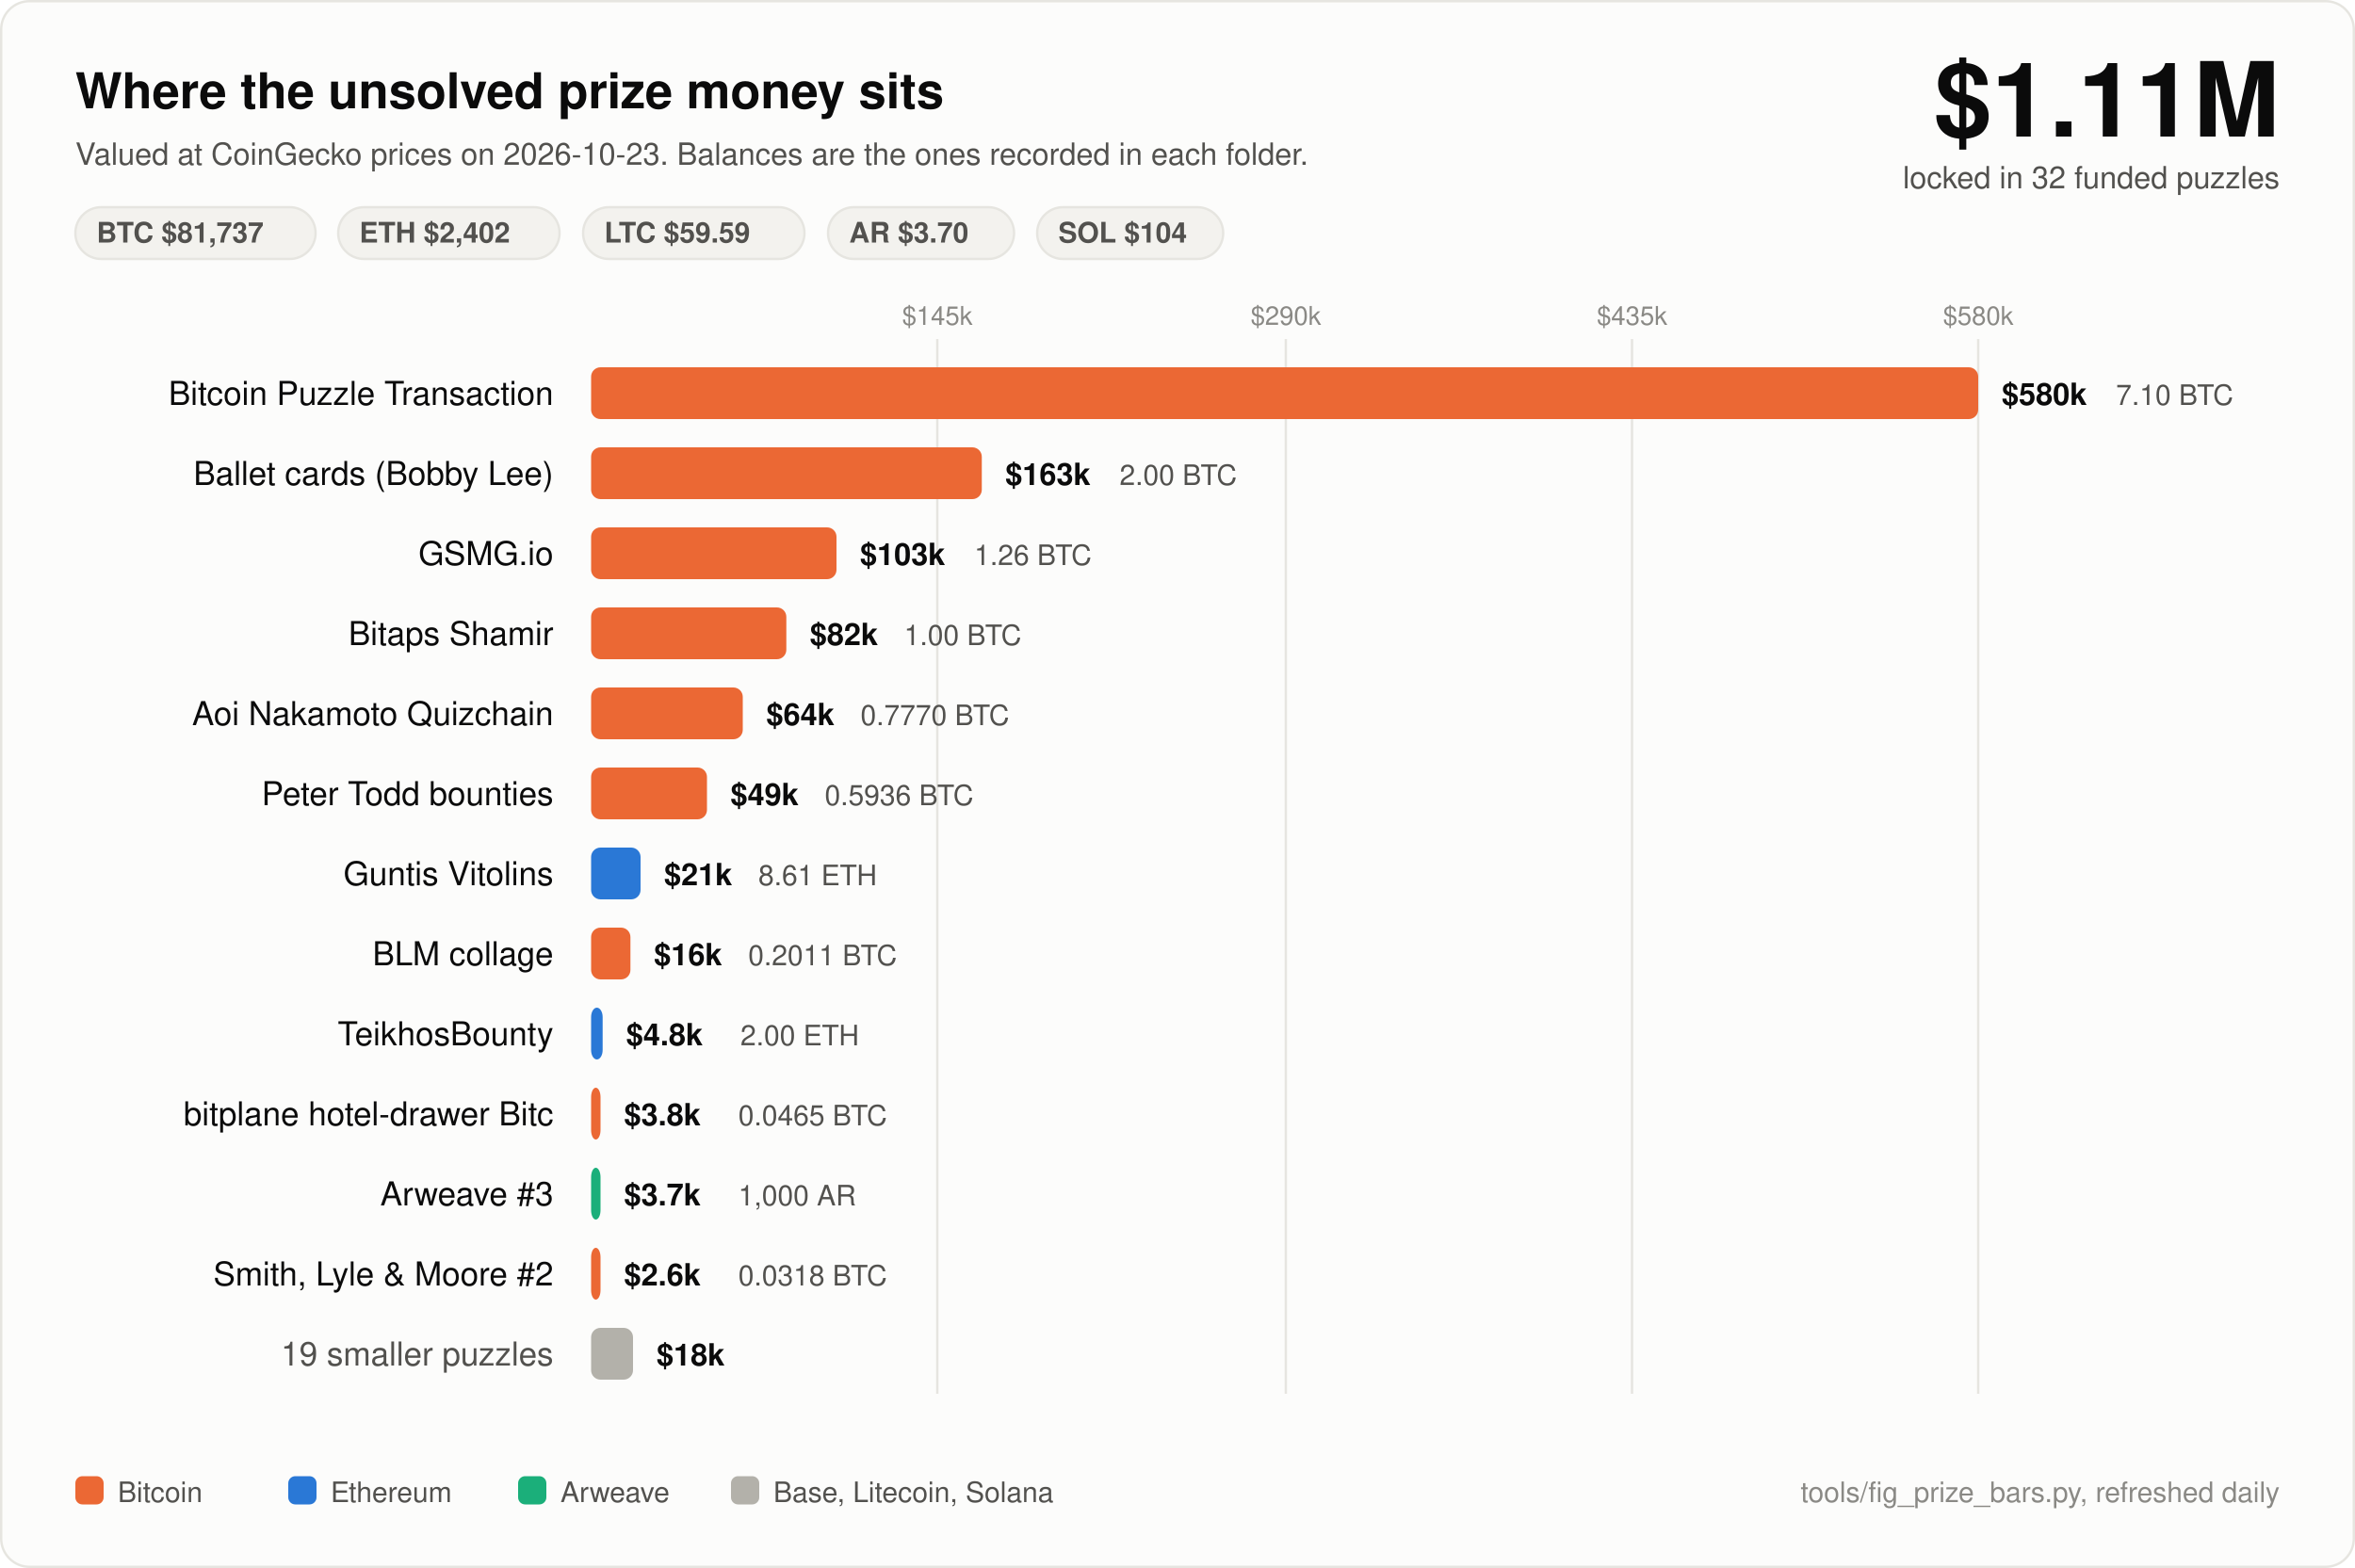
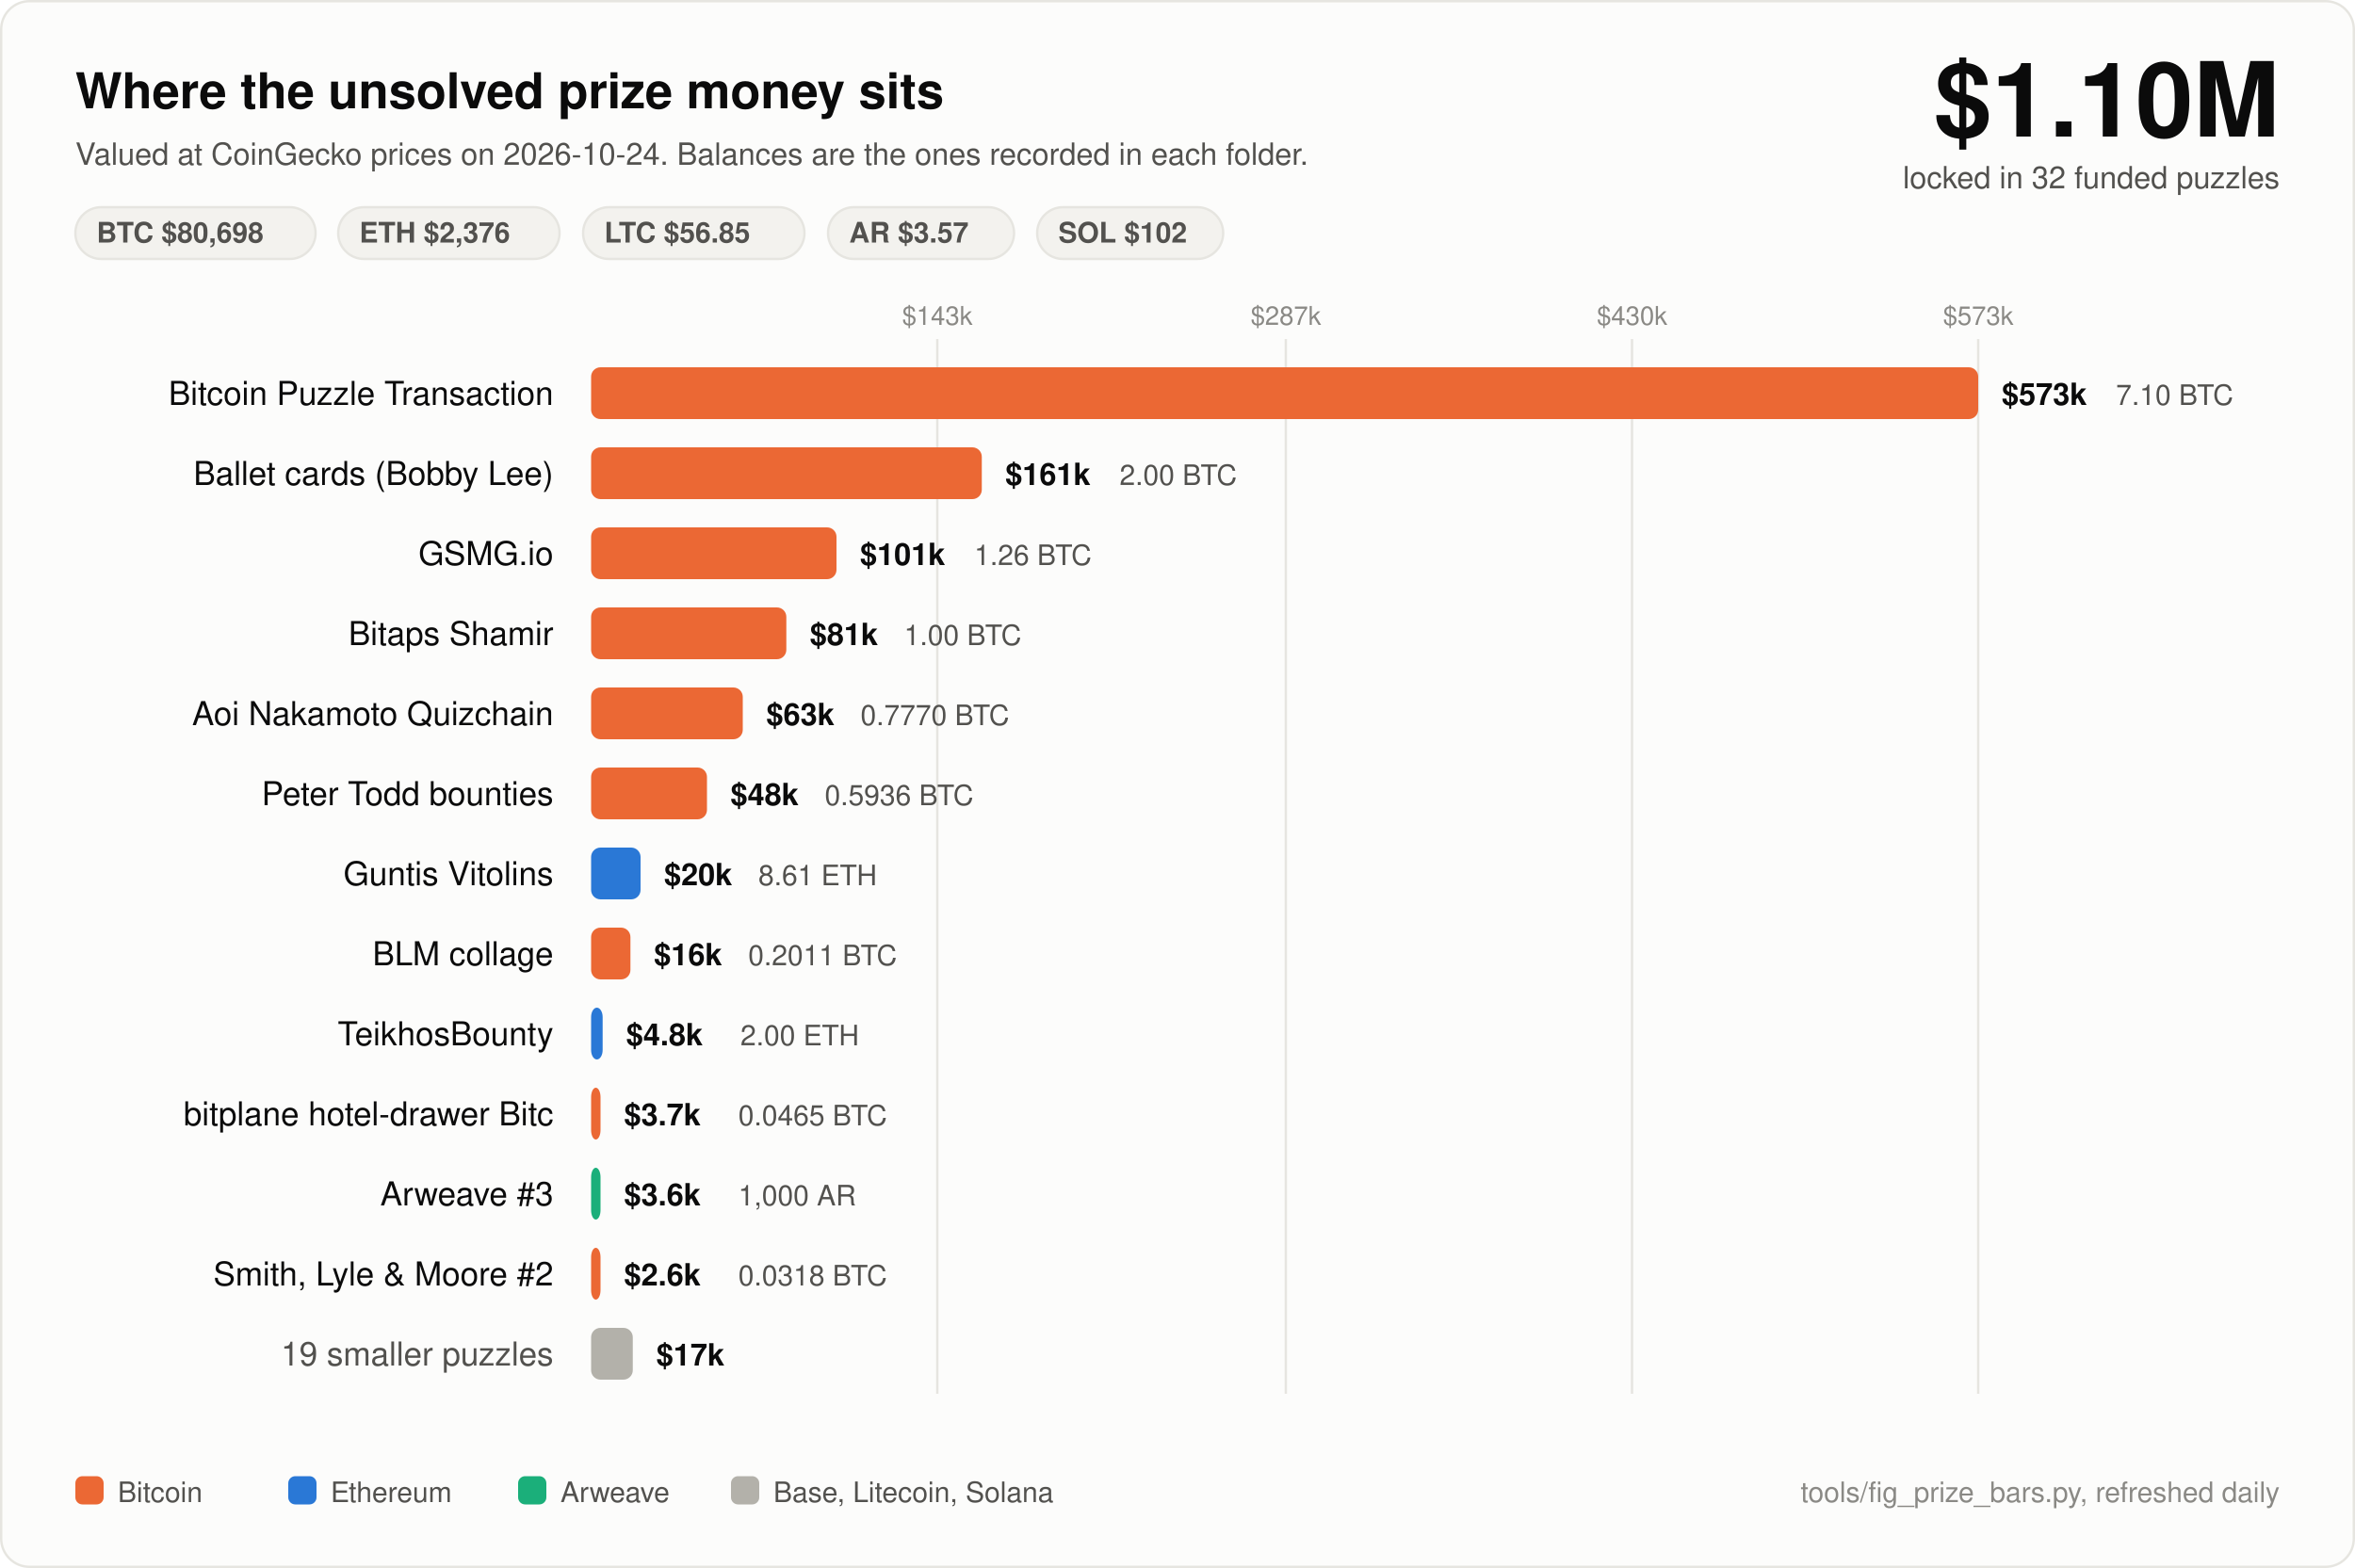
<svg xmlns="http://www.w3.org/2000/svg" width="1000" height="666" viewBox="0 0 1000 666" font-family="ui-sans-serif, -apple-system, Segoe UI, Helvetica, Arial, sans-serif">
  <rect x="0.5" y="0.5" width="999" height="665" rx="12" fill="#fcfcfb" stroke="#e6e5e0" />
  <text x="32" y="46" fill="#0b0b0b" font-size="21" font-weight="700">Where the unsolved prize money sits</text>
-   <text x="32" y="70" fill="#52514e" font-size="13">Valued at CoinGecko prices on 2026-10-23. Balances are the ones recorded in each folder.</text>
-   <text x="968" y="58" fill="#0b0b0b" font-size="44" font-weight="700" text-anchor="end">$1.11M</text>
+   <text x="32" y="70" fill="#52514e" font-size="13">Valued at CoinGecko prices on 2026-10-24. Balances are the ones recorded in each folder.</text>
+   <text x="968" y="58" fill="#0b0b0b" font-size="44" font-weight="700" text-anchor="end">$1.10M</text>
  <text x="968" y="80" fill="#52514e" font-size="13" text-anchor="end">locked in 32 funded puzzles</text>
  <rect x="32" y="88" width="102" height="22" rx="11" fill="#f3f2ee" stroke="#e6e5e0" />
-   <text x="41" y="103" fill="#52514e" font-size="12" font-weight="600">BTC $81,737</text>
+   <text x="41" y="103" fill="#52514e" font-size="12" font-weight="600">BTC $80,698</text>
  <rect x="143.6" y="88" width="94" height="22" rx="11" fill="#f3f2ee" stroke="#e6e5e0" />
-   <text x="152.6" y="103" fill="#52514e" font-size="12" font-weight="600">ETH $2,402</text>
+   <text x="152.6" y="103" fill="#52514e" font-size="12" font-weight="600">ETH $2,376</text>
  <rect x="247.6" y="88" width="94" height="22" rx="11" fill="#f3f2ee" stroke="#e6e5e0" />
-   <text x="256.6" y="103" fill="#52514e" font-size="12" font-weight="600">LTC $59.59</text>
+   <text x="256.6" y="103" fill="#52514e" font-size="12" font-weight="600">LTC $56.85</text>
  <rect x="351.6" y="88" width="79" height="22" rx="11" fill="#f3f2ee" stroke="#e6e5e0" />
-   <text x="360.6" y="103" fill="#52514e" font-size="12" font-weight="600">AR $3.70</text>
+   <text x="360.6" y="103" fill="#52514e" font-size="12" font-weight="600">AR $3.57</text>
  <rect x="440.4" y="88" width="79" height="22" rx="11" fill="#f3f2ee" stroke="#e6e5e0" />
-   <text x="449.4" y="103" fill="#52514e" font-size="12" font-weight="600">SOL $104</text>
+   <text x="449.4" y="103" fill="#52514e" font-size="12" font-weight="600">SOL $102</text>
  <line x1="398" y1="144" x2="398" y2="592" stroke="#e6e5e0" stroke-width="1" />
-   <text x="398" y="138" fill="#8a8985" font-size="11" text-anchor="middle">$145k</text>
+   <text x="398" y="138" fill="#8a8985" font-size="11" text-anchor="middle">$143k</text>
  <line x1="546" y1="144" x2="546" y2="592" stroke="#e6e5e0" stroke-width="1" />
-   <text x="546" y="138" fill="#8a8985" font-size="11" text-anchor="middle">$290k</text>
+   <text x="546" y="138" fill="#8a8985" font-size="11" text-anchor="middle">$287k</text>
  <line x1="693" y1="144" x2="693" y2="592" stroke="#e6e5e0" stroke-width="1" />
-   <text x="693" y="138" fill="#8a8985" font-size="11" text-anchor="middle">$435k</text>
+   <text x="693" y="138" fill="#8a8985" font-size="11" text-anchor="middle">$430k</text>
  <line x1="840" y1="144" x2="840" y2="592" stroke="#e6e5e0" stroke-width="1" />
-   <text x="840" y="138" fill="#8a8985" font-size="11" text-anchor="middle">$580k</text>
+   <text x="840" y="138" fill="#8a8985" font-size="11" text-anchor="middle">$573k</text>
  <text x="235" y="172" fill="#0b0b0b" font-size="14" text-anchor="end">Bitcoin Puzzle Transaction</text>
  <rect x="251" y="156" width="589.0" height="22" rx="4" fill="#eb6834" />
-   <text x="850.0" y="172" fill="#0b0b0b" font-size="13" font-weight="600">$580k</text>
+   <text x="850.0" y="172" fill="#0b0b0b" font-size="13" font-weight="600">$573k</text>
  <text x="898.5" y="172" fill="#52514e" font-size="12">7.10 BTC</text>
  <text x="235" y="206" fill="#0b0b0b" font-size="14" text-anchor="end">Ballet cards (Bobby Lee)</text>
  <rect x="251" y="190" width="165.9" height="22" rx="4" fill="#eb6834" />
-   <text x="426.9" y="206" fill="#0b0b0b" font-size="13" font-weight="600">$163k</text>
+   <text x="426.9" y="206" fill="#0b0b0b" font-size="13" font-weight="600">$161k</text>
  <text x="475.4" y="206" fill="#52514e" font-size="12">2.00 BTC</text>
  <text x="235" y="240" fill="#0b0b0b" font-size="14" text-anchor="end">GSMG.io</text>
  <rect x="251" y="224" width="104.2" height="22" rx="4" fill="#eb6834" />
-   <text x="365.2" y="240" fill="#0b0b0b" font-size="13" font-weight="600">$103k</text>
+   <text x="365.2" y="240" fill="#0b0b0b" font-size="13" font-weight="600">$101k</text>
  <text x="413.7" y="240" fill="#52514e" font-size="12">1.26 BTC</text>
  <text x="235" y="274" fill="#0b0b0b" font-size="14" text-anchor="end">Bitaps Shamir</text>
  <rect x="251" y="258" width="82.9" height="22" rx="4" fill="#eb6834" />
-   <text x="343.9" y="274" fill="#0b0b0b" font-size="13" font-weight="600">$82k</text>
+   <text x="343.9" y="274" fill="#0b0b0b" font-size="13" font-weight="600">$81k</text>
  <text x="383.9" y="274" fill="#52514e" font-size="12">1.00 BTC</text>
  <text x="235" y="308" fill="#0b0b0b" font-size="14" text-anchor="end">Aoi Nakamoto Quizchain</text>
  <rect x="251" y="292" width="64.4" height="22" rx="4" fill="#eb6834" />
-   <text x="325.4" y="308" fill="#0b0b0b" font-size="13" font-weight="600">$64k</text>
+   <text x="325.4" y="308" fill="#0b0b0b" font-size="13" font-weight="600">$63k</text>
  <text x="365.4" y="308" fill="#52514e" font-size="12">0.7770 BTC</text>
  <text x="235" y="342" fill="#0b0b0b" font-size="14" text-anchor="end">Peter Todd bounties</text>
  <rect x="251" y="326" width="49.2" height="22" rx="4" fill="#eb6834" />
-   <text x="310.2" y="342" fill="#0b0b0b" font-size="13" font-weight="600">$49k</text>
+   <text x="310.2" y="342" fill="#0b0b0b" font-size="13" font-weight="600">$48k</text>
  <text x="350.2" y="342" fill="#52514e" font-size="12">0.5936 BTC</text>
  <text x="235" y="376" fill="#0b0b0b" font-size="14" text-anchor="end">Guntis Vitolins</text>
  <rect x="251" y="360" width="21.0" height="22" rx="4" fill="#2a78d6" />
-   <text x="282.0" y="376" fill="#0b0b0b" font-size="13" font-weight="600">$21k</text>
+   <text x="282.0" y="376" fill="#0b0b0b" font-size="13" font-weight="600">$20k</text>
  <text x="322.0" y="376" fill="#52514e" font-size="12">8.61 ETH</text>
  <text x="235" y="410" fill="#0b0b0b" font-size="14" text-anchor="end">BLM collage</text>
  <rect x="251" y="394" width="16.7" height="22" rx="4" fill="#eb6834" />
  <text x="277.7" y="410" fill="#0b0b0b" font-size="13" font-weight="600">$16k</text>
  <text x="317.7" y="410" fill="#52514e" font-size="12">0.2011 BTC</text>
  <text x="235" y="444" fill="#0b0b0b" font-size="14" text-anchor="end">TeikhosBounty</text>
  <rect x="251" y="428" width="4.9" height="22" rx="4" fill="#2a78d6" />
  <text x="265.9" y="444" fill="#0b0b0b" font-size="13" font-weight="600">$4.8k</text>
  <text x="314.4" y="444" fill="#52514e" font-size="12">2.00 ETH</text>
  <text x="235" y="478" fill="#0b0b0b" font-size="14" text-anchor="end">bitplane hotel-drawer Bitc</text>
  <rect x="251" y="462" width="4.0" height="22" rx="4" fill="#eb6834" />
-   <text x="265.0" y="478" fill="#0b0b0b" font-size="13" font-weight="600">$3.8k</text>
+   <text x="265.0" y="478" fill="#0b0b0b" font-size="13" font-weight="600">$3.7k</text>
  <text x="313.5" y="478" fill="#52514e" font-size="12">0.0465 BTC</text>
  <text x="235" y="512" fill="#0b0b0b" font-size="14" text-anchor="end">Arweave #3</text>
  <rect x="251" y="496" width="4.0" height="22" rx="4" fill="#1baf7a" />
-   <text x="265.0" y="512" fill="#0b0b0b" font-size="13" font-weight="600">$3.7k</text>
+   <text x="265.0" y="512" fill="#0b0b0b" font-size="13" font-weight="600">$3.6k</text>
  <text x="313.5" y="512" fill="#52514e" font-size="12">1,000 AR</text>
  <text x="235" y="546" fill="#0b0b0b" font-size="14" text-anchor="end">Smith, Lyle &amp; Moore #2</text>
  <rect x="251" y="530" width="4.0" height="22" rx="4" fill="#eb6834" />
  <text x="265.0" y="546" fill="#0b0b0b" font-size="13" font-weight="600">$2.6k</text>
  <text x="313.5" y="546" fill="#52514e" font-size="12">0.0318 BTC</text>
  <text x="235" y="580" fill="#52514e" font-size="14" text-anchor="end">19 smaller puzzles</text>
-   <rect x="251" y="564" width="17.8" height="22" rx="4" fill="#b3b1aa" />
-   <text x="278.8" y="580" fill="#0b0b0b" font-size="13" font-weight="600">$18k</text>
+   <rect x="251" y="564" width="17.7" height="22" rx="4" fill="#b3b1aa" />
+   <text x="278.7" y="580" fill="#0b0b0b" font-size="13" font-weight="600">$17k</text>
  <rect x="32" y="627" width="12" height="12" rx="3" fill="#eb6834" />
  <text x="50" y="638" fill="#52514e" font-size="12">Bitcoin</text>
  <rect x="122.4" y="627" width="12" height="12" rx="3" fill="#2a78d6" />
  <text x="140.4" y="638" fill="#52514e" font-size="12">Ethereum</text>
  <rect x="220.0" y="627" width="12" height="12" rx="3" fill="#1baf7a" />
  <text x="238.0" y="638" fill="#52514e" font-size="12">Arweave</text>
  <rect x="310.4" y="627" width="12" height="12" rx="3" fill="#b3b1aa" />
  <text x="328.4" y="638" fill="#52514e" font-size="12">Base, Litecoin, Solana</text>
  <text x="968" y="638" fill="#8a8985" font-size="12" text-anchor="end">tools/fig_prize_bars.py, refreshed daily</text>
</svg>
